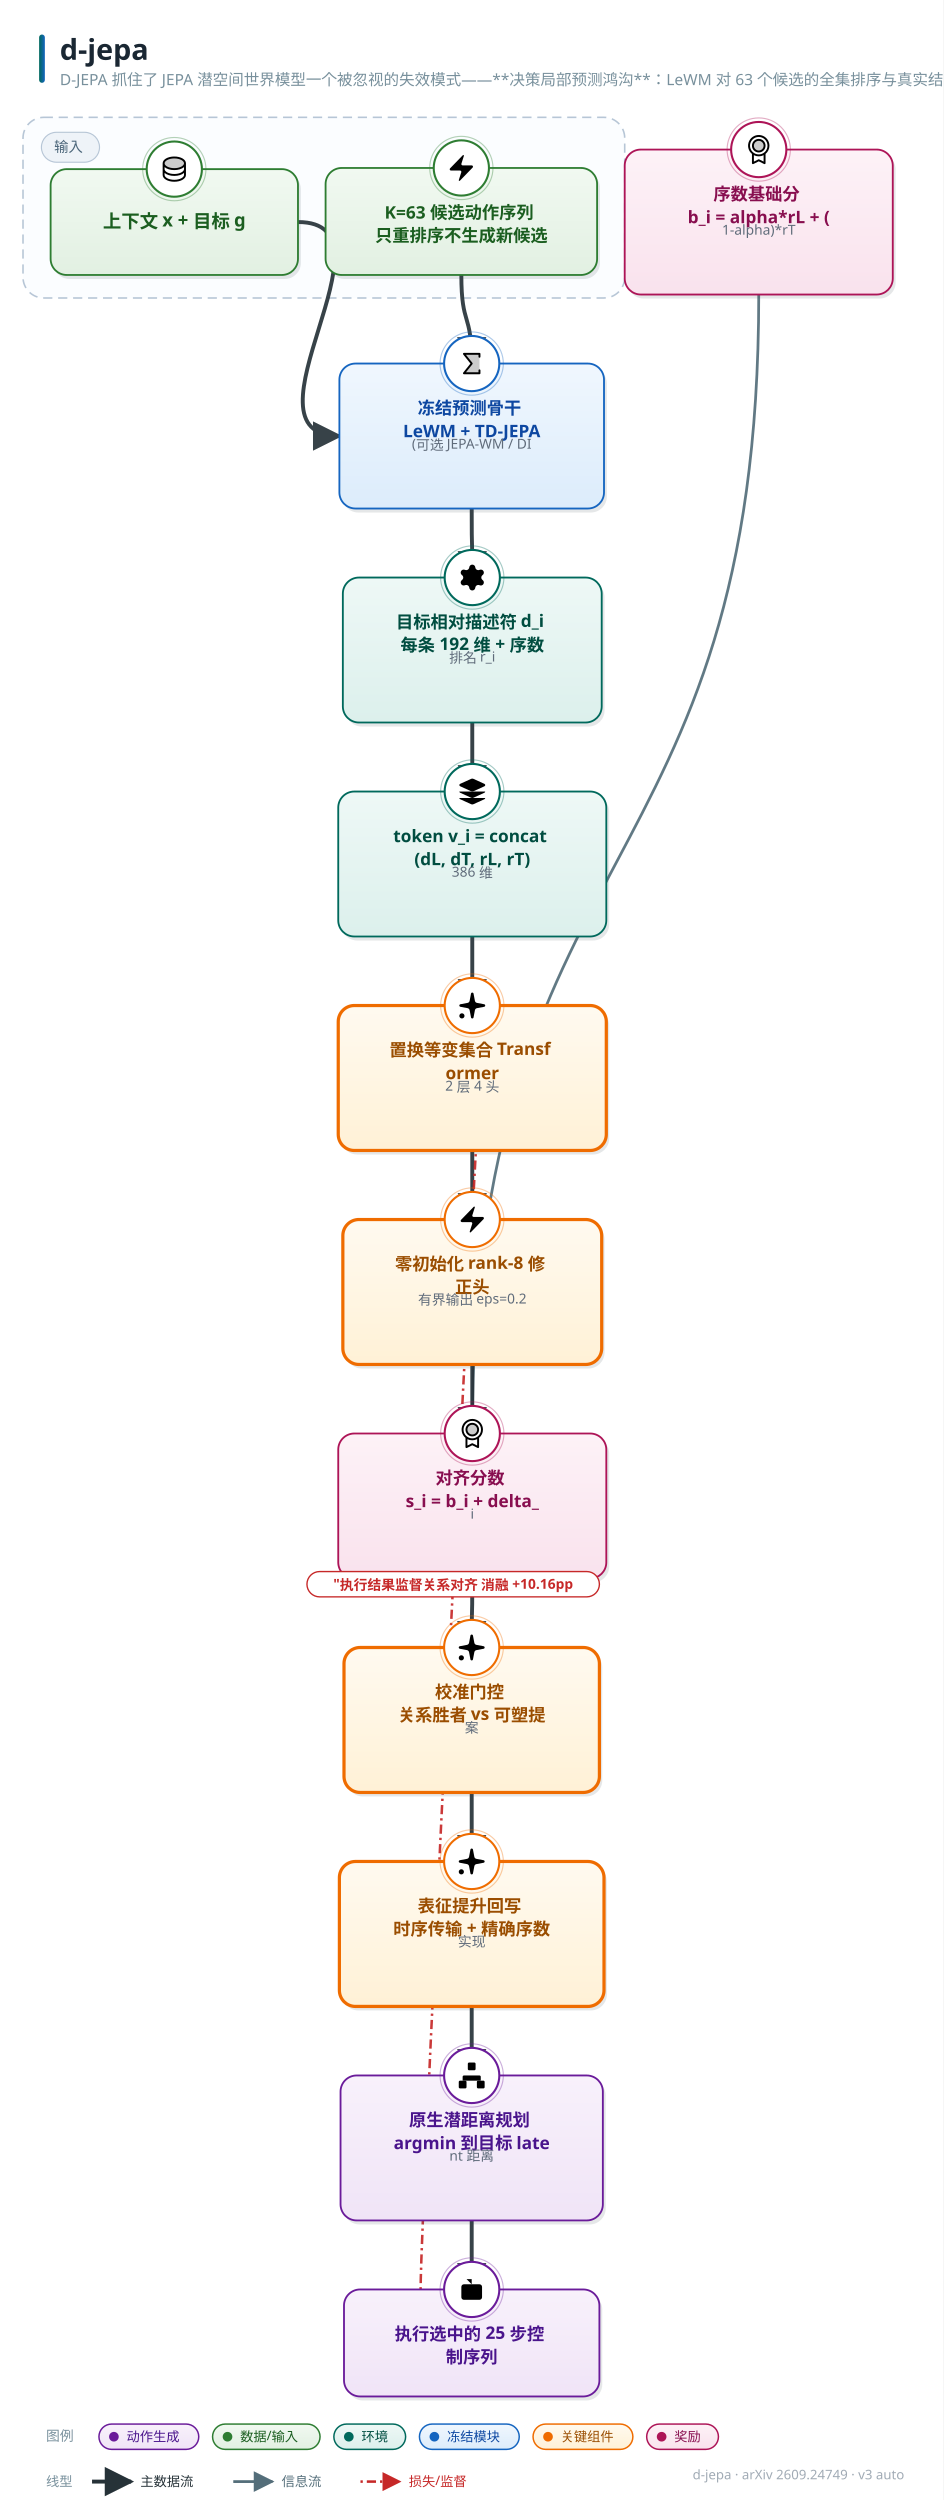
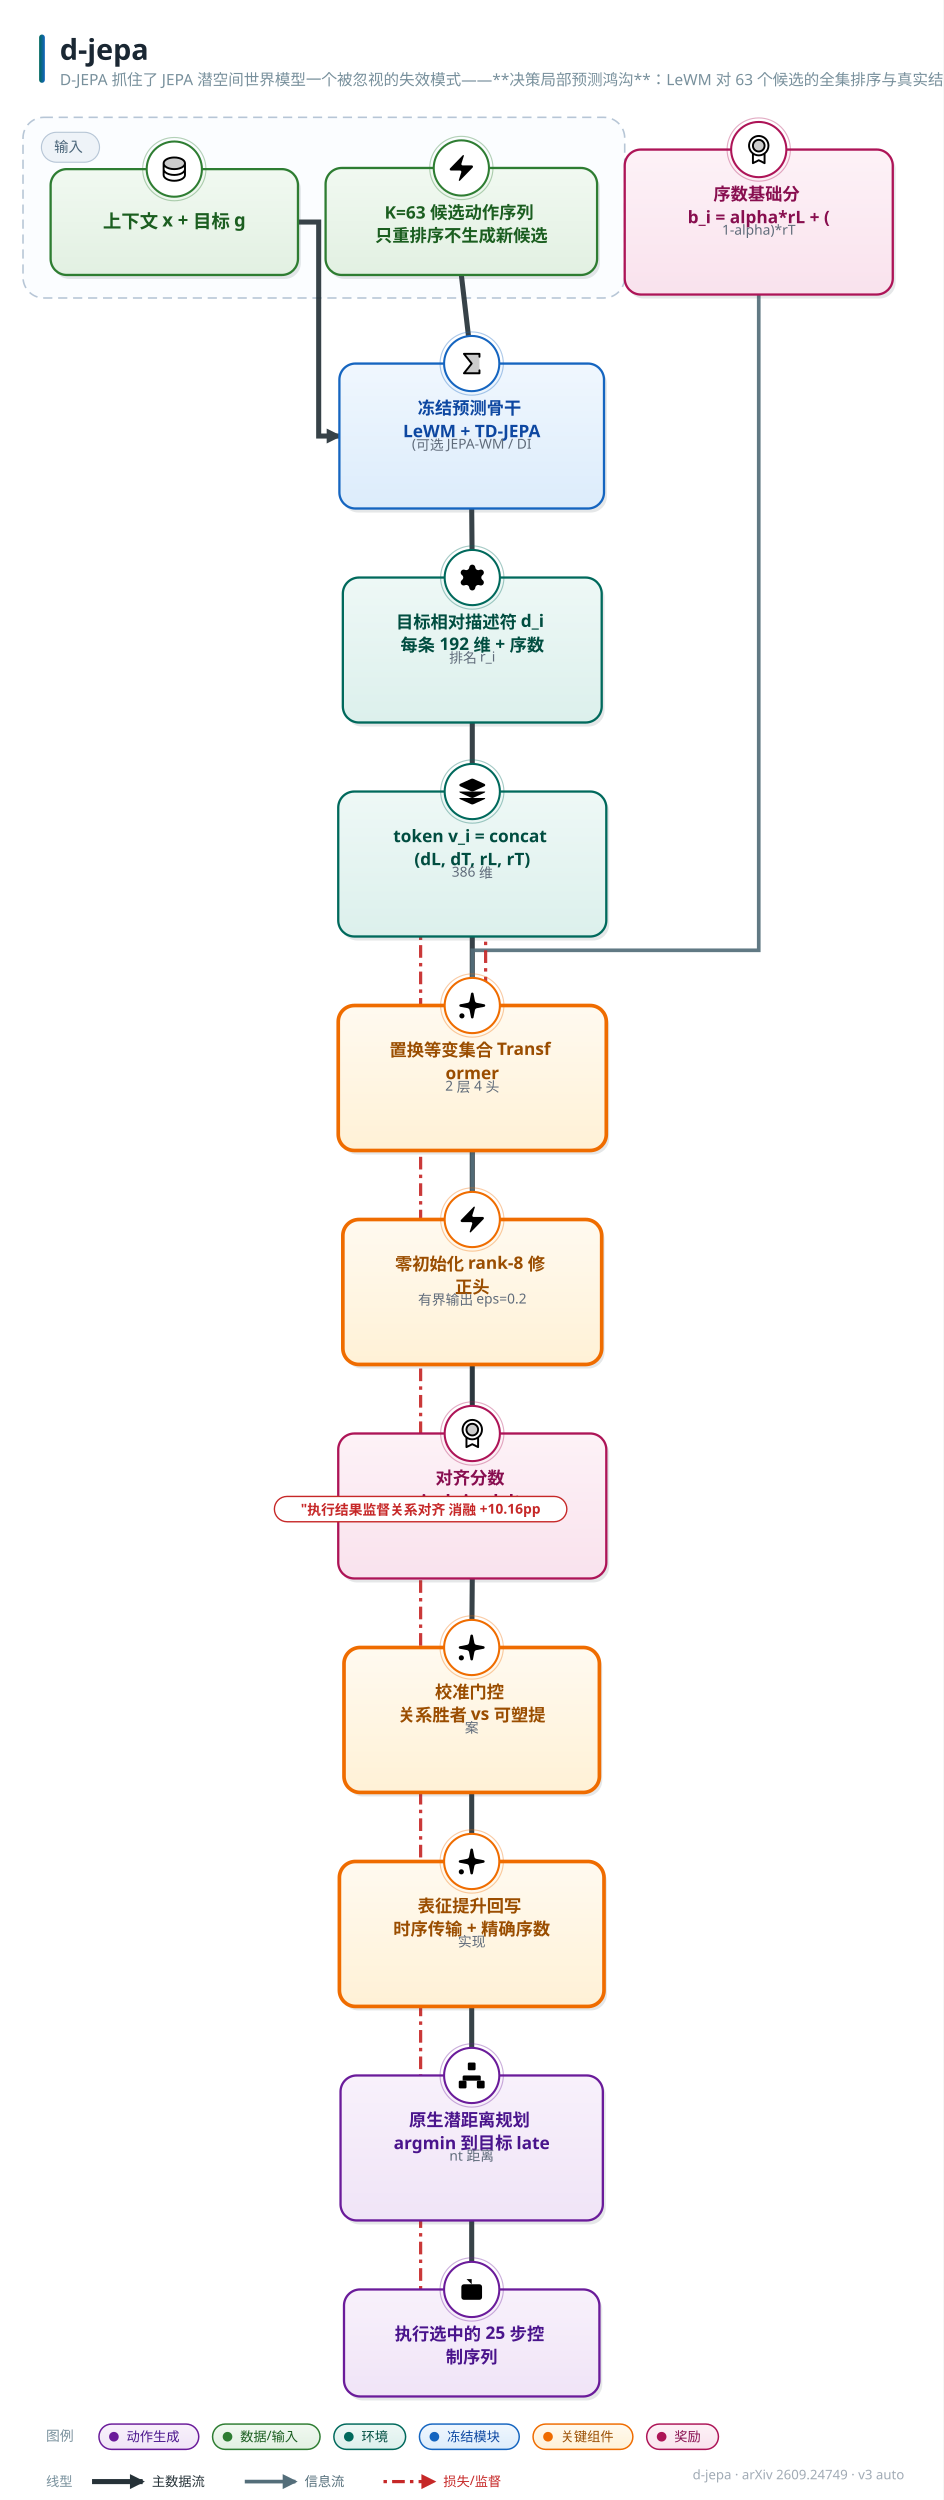
<svg xmlns="http://www.w3.org/2000/svg" width="820" height="2173" viewBox="0 0 820 2173" font-family="'PingFang SC','Hiragino Sans GB','Microsoft YaHei','Segoe UI',sans-serif">
  <style>text{font-family:'PingFang SC','Hiragino Sans GB','Microsoft YaHei','Segoe UI',sans-serif;} .lbl{font-weight:700;}</style>
  <defs>
    <linearGradient id="g-data" x1="0" y1="0" x2="0" y2="1">
      <stop offset="0" stop-color="#f1f9f1" />
      <stop offset="1" stop-color="#e2f0e2" />
    </linearGradient>
    <linearGradient id="g-frozen" x1="0" y1="0" x2="0" y2="1">
      <stop offset="0" stop-color="#f0f7fe" />
      <stop offset="1" stop-color="#dcecfb" />
    </linearGradient>
    <linearGradient id="g-train" x1="0" y1="0" x2="0" y2="1">
      <stop offset="0" stop-color="#fff6e8" />
      <stop offset="1" stop-color="#ffedd4" />
    </linearGradient>
    <linearGradient id="g-loss" x1="0" y1="0" x2="0" y2="1">
      <stop offset="0" stop-color="#fdf0f1" />
      <stop offset="1" stop-color="#f9e0e2" />
    </linearGradient>
    <linearGradient id="g-act" x1="0" y1="0" x2="0" y2="1">
      <stop offset="0" stop-color="#f8f1fb" />
      <stop offset="1" stop-color="#f0e4f7" />
    </linearGradient>
    <linearGradient id="g-loop" x1="0" y1="0" x2="0" y2="1">
      <stop offset="0" stop-color="#f2f5f7" />
      <stop offset="1" stop-color="#e6ebee" />
    </linearGradient>
    <linearGradient id="g-env" x1="0" y1="0" x2="0" y2="1">
      <stop offset="0" stop-color="#eef8f6" />
      <stop offset="1" stop-color="#dcf0ec" />
    </linearGradient>
    <linearGradient id="g-mem" x1="0" y1="0" x2="0" y2="1">
      <stop offset="0" stop-color="#fffef0" />
      <stop offset="1" stop-color="#fdf6d8" />
    </linearGradient>
    <linearGradient id="g-reward" x1="0" y1="0" x2="0" y2="1">
      <stop offset="0" stop-color="#fdf2f7" />
      <stop offset="1" stop-color="#f9e2ed" />
    </linearGradient>
    <linearGradient id="g-key" x1="0" y1="0" x2="0" y2="1">
      <stop offset="0" stop-color="#fffaf0" />
      <stop offset="1" stop-color="#fff1d6" />
    </linearGradient>
    <linearGradient id="g-title" x1="0" y1="0" x2="1" y2="0">
      <stop offset="0" stop-color="#00695c" />
      <stop offset="1" stop-color="#1565c0" />
    </linearGradient>
-     <marker id="arr-main" viewBox="0 0 10 10" refX="9" refY="5" markerWidth="7.5" markerHeight="7.5" orient="auto-start-reverse">
+     <marker id="arr-main" viewBox="0 0 10 10" refX="8.5" refY="5" markerWidth="13" markerHeight="13" markerUnits="userSpaceOnUse" orient="auto-start-reverse">
      <path d="M0 0 L10 5 L0 10 z" fill="#546e7a" />
    </marker>
-     <marker id="arr-thick" viewBox="0 0 10 10" refX="9" refY="5" markerWidth="7.5" markerHeight="7.5" orient="auto-start-reverse">
+     <marker id="arr-thick" viewBox="0 0 10 10" refX="8.5" refY="5" markerWidth="13" markerHeight="13" markerUnits="userSpaceOnUse" orient="auto-start-reverse">
      <path d="M0 0 L10 5 L0 10 z" fill="#263238" />
    </marker>
-     <marker id="arr-thin" viewBox="0 0 10 10" refX="9" refY="5" markerWidth="7.5" markerHeight="7.5" orient="auto-start-reverse">
+     <marker id="arr-thin" viewBox="0 0 10 10" refX="8.5" refY="5" markerWidth="13" markerHeight="13" markerUnits="userSpaceOnUse" orient="auto-start-reverse">
      <path d="M0 0 L10 5 L0 10 z" fill="#9fb0bb" />
    </marker>
-     <marker id="arr-fb" viewBox="0 0 10 10" refX="9" refY="5" markerWidth="7.5" markerHeight="7.5" orient="auto-start-reverse">
+     <marker id="arr-fb" viewBox="0 0 10 10" refX="8.5" refY="5" markerWidth="13" markerHeight="13" markerUnits="userSpaceOnUse" orient="auto-start-reverse">
      <path d="M0 0 L10 5 L0 10 z" fill="#1565c0" />
    </marker>
-     <marker id="arr-loss" viewBox="0 0 10 10" refX="9" refY="5" markerWidth="7.5" markerHeight="7.5" orient="auto-start-reverse">
+     <marker id="arr-loss" viewBox="0 0 10 10" refX="8.5" refY="5" markerWidth="13" markerHeight="13" markerUnits="userSpaceOnUse" orient="auto-start-reverse">
      <path d="M0 0 L10 5 L0 10 z" fill="#c62828" />
    </marker>
  </defs>
  <rect width="820" height="2173" fill="#ffffff" />
  <rect x="34" y="30" width="5" height="42" rx="2.5" fill="url(#g-title)" />
  <text x="52" y="52" font-size="25" font-weight="800" fill="#1a2733">d-jepa</text>
  <text x="52" y="74" font-size="13.5" fill="#78909c">D-JEPA 抓住了 JEPA 潜空间世界模型一个被忽视的失效模式——**决策局部预测鸿沟**：LeWM 对 63 个候选的全集排序与真实结果的 within-start Sp</text>
  <text x="786" y="2155" font-size="11.5" fill="#a0aab4" text-anchor="end">d-jepa · arXiv 2609.24749 · v3 auto</text>
  <rect x="20" y="102" width="523" height="157" rx="18" fill="#fbfdff" stroke="#b7c6d6" stroke-width="1.4" stroke-dasharray="8 5" />
  <rect x="36" y="115" width="50.5" height="26" rx="13" fill="#eef3f8" stroke="#b7c6d6" />
  <text x="47" y="132" font-size="12.5" fill="#4a6579">输入</text>
-   <path d="M 259.0 193.0 C 352.2 193.0, 201.8 379.0, 295.0 379.0" fill="none" stroke="#263238" stroke-width="3.4" marker-end="url(#arr-thick)" opacity="0.92" />
-   <path d="M 401.0 239.0 C 401.0 285.0, 410.0 270.0, 410.0 316.0" fill="none" stroke="#263238" stroke-width="3.4" marker-end="url(#arr-thick)" opacity="0.92" />
-   <path d="M 410.0 442.0 C 410.0 488.0, 410.5 456.0, 410.5 502.0" fill="none" stroke="#263238" stroke-width="3.4" marker-end="url(#arr-thick)" opacity="0.92" />
-   <path d="M 410.5 628.0 C 410.5 674.0, 410.5 642.0, 410.5 688.0" fill="none" stroke="#263238" stroke-width="3.4" marker-end="url(#arr-thick)" opacity="0.92" />
-   <path d="M 410.5 814.0 C 410.5 860.0, 410.5 828.0, 410.5 874.0" fill="none" stroke="#263238" stroke-width="3.4" marker-end="url(#arr-thick)" opacity="0.92" />
-   <path d="M 410.5 1000.0 C 410.5 1046.0, 410.5 1014.0, 410.5 1060.0" fill="none" stroke="#263238" stroke-width="3.4" marker-end="url(#arr-thick)" opacity="0.92" />
-   <path d="M 659.5 256.0 C 659.5 776.4, 410.5 725.6, 410.5 1246.0" fill="none" stroke="#546e7a" stroke-width="2.4" marker-end="url(#arr-main)" opacity="0.92" />
-   <path d="M 410.5 1186.0 C 410.5 1232.0, 410.5 1200.0, 410.5 1246.0" fill="none" stroke="#263238" stroke-width="3.4" marker-end="url(#arr-thick)" opacity="0.92" />
-   <path d="M 410.5 1372.0 C 410.5 1418.0, 410.0 1386.0, 410.0 1432.0" fill="none" stroke="#263238" stroke-width="3.4" marker-end="url(#arr-thick)" opacity="0.92" />
-   <path d="M 410.0 1558.0 C 410.0 1604.0, 410.0 1572.0, 410.0 1618.0" fill="none" stroke="#263238" stroke-width="3.4" marker-end="url(#arr-thick)" opacity="0.92" />
-   <path d="M 410.0 1744.0 C 410.0 1790.0, 410.0 1758.0, 410.0 1804.0" fill="none" stroke="#263238" stroke-width="3.4" marker-end="url(#arr-thick)" opacity="0.92" />
-   <path d="M 410.0 1930.0 C 410.0 1976.0, 410.0 1944.0, 410.0 1990.0" fill="none" stroke="#263238" stroke-width="3.4" marker-end="url(#arr-thick)" opacity="0.92" />
-   <path d="M 365.6 1990.0 C 365.6 1916.0, 422.1 800.0, 422.1 874.0" fill="none" stroke="#c62828" stroke-width="2.2" stroke-dasharray="2 3.5 8 3.5" marker-end="url(#arr-loss)" opacity="0.92" />
+   <path d="M 259.0 193.0 L 277.0 193.0 L 277.0 379.0 L 295.0 379.0" fill="none" stroke="#263238" stroke-width="4.4" marker-end="url(#arr-thick)" opacity="0.92" />
+   <path d="M 401.0 239.0 L 410.0 316.0" fill="none" stroke="#263238" stroke-width="4.4" marker-end="url(#arr-thick)" opacity="0.92" />
+   <path d="M 410.0 442.0 L 410.5 502.0" fill="none" stroke="#263238" stroke-width="4.4" marker-end="url(#arr-thick)" opacity="0.92" />
+   <path d="M 410.5 628.0 L 410.5 688.0" fill="none" stroke="#263238" stroke-width="4.4" marker-end="url(#arr-thick)" opacity="0.92" />
+   <path d="M 410.5 814.0 L 410.5 874.0" fill="none" stroke="#263238" stroke-width="4.4" marker-end="url(#arr-thick)" opacity="0.92" />
+   <path d="M 410.5 1000.0 L 410.5 1060.0" fill="none" stroke="#263238" stroke-width="4.4" marker-end="url(#arr-thick)" opacity="0.92" />
+   <path d="M 659.5 256.0 L 659.5 826.0 L 410.5 826.0 L 410.5 1246.0" fill="none" stroke="#546e7a" stroke-width="3.2" marker-end="url(#arr-main)" opacity="0.92" />
+   <path d="M 410.5 1186.0 L 410.5 1246.0" fill="none" stroke="#263238" stroke-width="4.4" marker-end="url(#arr-thick)" opacity="0.92" />
+   <path d="M 410.5 1372.0 L 410.0 1432.0" fill="none" stroke="#263238" stroke-width="4.4" marker-end="url(#arr-thick)" opacity="0.92" />
+   <path d="M 410.0 1558.0 L 410.0 1618.0" fill="none" stroke="#263238" stroke-width="4.4" marker-end="url(#arr-thick)" opacity="0.92" />
+   <path d="M 410.0 1744.0 L 410.0 1804.0" fill="none" stroke="#263238" stroke-width="4.4" marker-end="url(#arr-thick)" opacity="0.92" />
+   <path d="M 410.0 1930.0 L 410.0 1990.0" fill="none" stroke="#263238" stroke-width="4.4" marker-end="url(#arr-thick)" opacity="0.92" />
+   <path d="M 365.6 1990.0 L 365.6 800.0 L 422.1 800.0 L 422.1 874.0" fill="none" stroke="#c62828" stroke-width="2.8" stroke-dasharray="3 4.5 11 4.5" marker-end="url(#arr-loss)" opacity="0.92" />
  <rect x="46.5" y="150.5" width="215" height="92" rx="14" fill="#37474f" opacity="0.13" />
-   <rect x="44" y="147" width="215" height="92" rx="14" fill="url(#g-data)" stroke="#2e7d32" stroke-width="1.6" />
+   <rect x="44" y="147" width="215" height="92" rx="14" fill="url(#g-data)" stroke="#2e7d32" stroke-width="2.0" />
  <circle cx="151.5" cy="147" r="24" fill="#ffffff" stroke="#2e7d32" stroke-width="1.8" />
  <circle cx="151.5" cy="147" r="27.5" fill="none" stroke="#2e7d32" stroke-width="1" opacity="0.35" />
  <g transform="translate(138.0,133.5) scale(0.1055)">
    <path d="M216,80c0,26.51-39.4,48-88,48S40,106.51,40,80s39.4-48,88-48S216,53.49,216,80Z" opacity="0.2" />
    <path d="M128,24C74.17,24,32,48.6,32,80v96c0,31.4,42.17,56,96,56s96-24.6,96-56V80C224,48.6,181.83,24,128,24Zm80,104c0,9.62-7.88,19.43-21.61,26.92C170.93,163.35,150.19,168,128,168s-42.93-4.65-58.39-13.08C55.88,147.43,48,137.62,48,128V111.36c17.06,15,46.23,24.64,80,24.64s62.94-9.68,80-24.64ZM69.61,53.08C85.07,44.65,105.81,40,128,40s42.93,4.65,58.39,13.08C200.12,60.57,208,70.38,208,80s-7.88,19.43-21.61,26.92C170.93,115.35,150.19,120,128,120s-42.93-4.65-58.39-13.08C55.88,99.43,48,89.62,48,80S55.88,60.57,69.61,53.08ZM186.39,202.92C170.93,211.35,150.19,216,128,216s-42.93-4.65-58.39-13.08C55.88,195.43,48,185.62,48,176V159.36c17.06,15,46.23,24.64,80,24.64s62.94-9.68,80-24.64V176C208,185.62,200.12,195.43,186.39,202.92Z" />
  </g>
  <text x="151.5" y="198" font-size="16" class="lbl" fill="#1b5e20" text-anchor="middle">上下文 x + 目标 g</text>
  <rect x="285.5" y="149.5" width="236" height="93" rx="14" fill="#37474f" opacity="0.13" />
-   <rect x="283" y="146" width="236" height="93" rx="14" fill="url(#g-data)" stroke="#2e7d32" stroke-width="1.6" />
+   <rect x="283" y="146" width="236" height="93" rx="14" fill="url(#g-data)" stroke="#2e7d32" stroke-width="2.0" />
  <circle cx="401.0" cy="146" r="24" fill="#ffffff" stroke="#2e7d32" stroke-width="1.8" />
  <circle cx="401.0" cy="146" r="27.5" fill="none" stroke="#2e7d32" stroke-width="1" opacity="0.35" />
  <g transform="translate(387.5,132.5) scale(1.125)">
    <path d="M4 14a1 1 0 0 1-.78-1.63l9.9-10.2a.5.5 0 0 1 .86.46l-1.92 6.02A1 1 0 0 0 13 10h7a1 1 0 0 1 .78 1.63l-9.9 10.2a.5.5 0 0 1-.86-.46l1.92-6.02A1 1 0 0 0 11 14z" />
  </g>
  <text x="401.0" y="190" font-size="15" class="lbl" fill="#1b5e20" text-anchor="middle">
    <tspan x="401.0" dy="0">K=63 候选动作序列</tspan>
    <tspan x="401.0" dy="20">只重排序不生成新候选</tspan>
  </text>
  <rect x="297.5" y="319.5" width="230" height="126" rx="14" fill="#37474f" opacity="0.13" />
-   <rect x="295" y="316" width="230" height="126" rx="14" fill="url(#g-frozen)" stroke="#1565c0" stroke-width="1.6" />
+   <rect x="295" y="316" width="230" height="126" rx="14" fill="url(#g-frozen)" stroke="#1565c0" stroke-width="2.0" />
  <circle cx="410.0" cy="316" r="24" fill="#ffffff" stroke="#1565c0" stroke-width="1.8" />
  <circle cx="410.0" cy="316" r="27.5" fill="none" stroke="#1565c0" stroke-width="1" opacity="0.35" />
  <g transform="translate(396.5,302.5) scale(0.1055)">
    <path d="M192,48V208H64l64-80L64,48Z" opacity="0.2" />
    <path d="M184,72V56H80.65l53.6,67a8,8,0,0,1,0,10l-53.6,67H184V184a8,8,0,0,1,16,0v24a8,8,0,0,1-8,8H64a8,8,0,0,1-6.25-13l60-75-60-75A8,8,0,0,1,64,40H192a8,8,0,0,1,8,8V72a8,8,0,0,1-16,0Z" />
  </g>
  <text x="410.0" y="360" font-size="15" class="lbl" fill="#0d47a1" text-anchor="middle">
    <tspan x="410.0" dy="0">冻结预测骨干</tspan>
    <tspan x="410.0" dy="20">LeWM + TD-JEPA</tspan>
  </text>
  <text x="410.0" y="390" font-size="12" fill="#5f6b7a" text-anchor="middle">(可选 JEPA-WM / DI</text>
  <rect x="300.5" y="505.5" width="225" height="126" rx="14" fill="#37474f" opacity="0.13" />
-   <rect x="298" y="502" width="225" height="126" rx="14" fill="url(#g-env)" stroke="#00695c" stroke-width="1.6" />
+   <rect x="298" y="502" width="225" height="126" rx="14" fill="url(#g-env)" stroke="#00695c" stroke-width="2.0" />
  <circle cx="410.5" cy="502" r="24" fill="#ffffff" stroke="#00695c" stroke-width="1.8" />
  <circle cx="410.5" cy="502" r="27.5" fill="none" stroke="#00695c" stroke-width="1" opacity="0.35" />
  <g transform="translate(397.0,488.5) scale(1.125)">
    <path d="M9.671 4.136a2.34 2.34 0 0 1 4.659 0 2.34 2.34 0 0 0 3.319 1.915 2.34 2.34 0 0 1 2.33 4.033 2.34 2.34 0 0 0 0 3.831 2.34 2.34 0 0 1-2.33 4.033 2.34 2.34 0 0 0-3.319 1.915 2.34 2.34 0 0 1-4.659 0 2.34 2.34 0 0 0-3.32-1.915 2.34 2.34 0 0 1-2.33-4.033 2.34 2.34 0 0 0 0-3.831A2.34 2.34 0 0 1 6.35 6.051a2.34 2.34 0 0 0 3.319-1.915" />
    <circle cx="12" cy="12" r="3" />
  </g>
  <text x="410.5" y="546" font-size="15" class="lbl" fill="#004d40" text-anchor="middle">
    <tspan x="410.5" dy="0">目标相对描述符 d_i</tspan>
    <tspan x="410.5" dy="20">每条 192 维 + 序数</tspan>
  </text>
  <text x="410.5" y="576" font-size="12" fill="#5f6b7a" text-anchor="middle">排名 r_i</text>
  <rect x="296.5" y="691.5" width="233" height="126" rx="14" fill="#37474f" opacity="0.13" />
-   <rect x="294" y="688" width="233" height="126" rx="14" fill="url(#g-env)" stroke="#00695c" stroke-width="1.6" />
+   <rect x="294" y="688" width="233" height="126" rx="14" fill="url(#g-env)" stroke="#00695c" stroke-width="2.0" />
  <circle cx="410.5" cy="688" r="24" fill="#ffffff" stroke="#00695c" stroke-width="1.8" />
  <circle cx="410.5" cy="688" r="27.5" fill="none" stroke="#00695c" stroke-width="1" opacity="0.35" />
  <g transform="translate(397.0,674.5) scale(1.125)">
    <path d="M12.83 2.18a2 2 0 0 0-1.66 0L2.6 6.08a1 1 0 0 0 0 1.83l8.58 3.91a2 2 0 0 0 1.66 0l8.58-3.9a1 1 0 0 0 0-1.83z" />
    <path d="M2 12a1 1 0 0 0 .58.91l8.6 3.91a2 2 0 0 0 1.65 0l8.58-3.9A1 1 0 0 0 22 12" />
    <path d="M2 17a1 1 0 0 0 .58.91l8.6 3.91a2 2 0 0 0 1.65 0l8.58-3.9A1 1 0 0 0 22 17" />
  </g>
  <text x="410.5" y="732" font-size="15" class="lbl" fill="#004d40" text-anchor="middle">
    <tspan x="410.5" dy="0">token v_i = concat</tspan>
    <tspan x="410.5" dy="20">(dL, dT, rL, rT)</tspan>
  </text>
  <text x="410.5" y="762" font-size="12" fill="#5f6b7a" text-anchor="middle">386 维</text>
  <rect x="296.5" y="877.5" width="233" height="126" rx="14" fill="#37474f" opacity="0.13" />
-   <rect x="294" y="874" width="233" height="126" rx="14" fill="url(#g-key)" stroke="#ef6c00" stroke-width="2.8" />
+   <rect x="294" y="874" width="233" height="126" rx="14" fill="url(#g-key)" stroke="#ef6c00" stroke-width="3.2" />
  <circle cx="410.5" cy="874" r="24" fill="#ffffff" stroke="#ef6c00" stroke-width="1.8" />
  <circle cx="410.5" cy="874" r="27.5" fill="none" stroke="#ef6c00" stroke-width="1" opacity="0.35" />
  <g transform="translate(397.0,860.5) scale(1.125)">
    <path d="M11.017 2.814a1 1 0 0 1 1.966 0l1.051 5.558a2 2 0 0 0 1.594 1.594l5.558 1.051a1 1 0 0 1 0 1.966l-5.558 1.051a2 2 0 0 0-1.594 1.594l-1.051 5.558a1 1 0 0 1-1.966 0l-1.051-5.558a2 2 0 0 0-1.594-1.594l-5.558-1.051a1 1 0 0 1 0-1.966l5.558-1.051a2 2 0 0 0 1.594-1.594z" />
    <path d="M20 2v4" />
    <path d="M22 4h-4" />
    <circle cx="4" cy="20" r="2" />
  </g>
  <text x="410.5" y="918" font-size="15" class="lbl" fill="#9a4d00" text-anchor="middle">
    <tspan x="410.5" dy="0">置换等变集合 Transf</tspan>
    <tspan x="410.5" dy="20">ormer</tspan>
  </text>
  <text x="410.5" y="948" font-size="12" fill="#5f6b7a" text-anchor="middle">2 层 4 头</text>
  <rect x="300.5" y="1063.5" width="225" height="126" rx="14" fill="#37474f" opacity="0.13" />
-   <rect x="298" y="1060" width="225" height="126" rx="14" fill="url(#g-key)" stroke="#ef6c00" stroke-width="2.8" />
+   <rect x="298" y="1060" width="225" height="126" rx="14" fill="url(#g-key)" stroke="#ef6c00" stroke-width="3.2" />
  <circle cx="410.5" cy="1060" r="24" fill="#ffffff" stroke="#ef6c00" stroke-width="1.8" />
  <circle cx="410.5" cy="1060" r="27.5" fill="none" stroke="#ef6c00" stroke-width="1" opacity="0.35" />
  <g transform="translate(397.0,1046.5) scale(1.125)">
    <path d="M4 14a1 1 0 0 1-.78-1.63l9.9-10.2a.5.5 0 0 1 .86.46l-1.92 6.02A1 1 0 0 0 13 10h7a1 1 0 0 1 .78 1.63l-9.9 10.2a.5.5 0 0 1-.86-.46l1.92-6.02A1 1 0 0 0 11 14z" />
  </g>
  <text x="410.5" y="1104" font-size="15" class="lbl" fill="#9a4d00" text-anchor="middle">
    <tspan x="410.5" dy="0">零初始化 rank-8 修</tspan>
    <tspan x="410.5" dy="20">正头</tspan>
  </text>
  <text x="410.5" y="1134" font-size="12" fill="#5f6b7a" text-anchor="middle">有界输出 eps=0.2</text>
  <rect x="545.5" y="133.5" width="233" height="126" rx="14" fill="#37474f" opacity="0.13" />
-   <rect x="543" y="130" width="233" height="126" rx="14" fill="url(#g-reward)" stroke="#ad1457" stroke-width="1.6" />
+   <rect x="543" y="130" width="233" height="126" rx="14" fill="url(#g-reward)" stroke="#ad1457" stroke-width="2.0" />
  <circle cx="659.5" cy="130" r="24" fill="#ffffff" stroke="#ad1457" stroke-width="1.8" />
  <circle cx="659.5" cy="130" r="27.5" fill="none" stroke="#ad1457" stroke-width="1" opacity="0.35" />
  <g transform="translate(646.0,116.5) scale(0.1055)">
    <path d="M176,96a48,48,0,1,1-48-48A48,48,0,0,1,176,96Z" opacity="0.2" />
    <path d="M216,96A88,88,0,1,0,72,163.83V240a8,8,0,0,0,11.58,7.16L128,225l44.43,22.21A8.07,8.07,0,0,0,176,248a8,8,0,0,0,8-8V163.83A87.85,87.85,0,0,0,216,96ZM56,96a72,72,0,1,1,72,72A72.08,72.08,0,0,1,56,96ZM168,227.06l-36.43-18.21a8,8,0,0,0-7.16,0L88,227.06V174.37a87.89,87.89,0,0,0,80,0ZM128,152A56,56,0,1,0,72,96,56.06,56.06,0,0,0,128,152Zm0-96A40,40,0,1,1,88,96,40,40,0,0,1,128,56Z" />
  </g>
  <text x="659.5" y="174" font-size="15" class="lbl" fill="#880e4f" text-anchor="middle">
    <tspan x="659.5" dy="0">序数基础分</tspan>
    <tspan x="659.5" dy="20">b_i = alpha*rL + (</tspan>
  </text>
  <text x="659.5" y="204" font-size="12" fill="#5f6b7a" text-anchor="middle">1-alpha)*rT</text>
  <rect x="296.5" y="1249.5" width="233" height="126" rx="14" fill="#37474f" opacity="0.13" />
-   <rect x="294" y="1246" width="233" height="126" rx="14" fill="url(#g-reward)" stroke="#ad1457" stroke-width="1.6" />
+   <rect x="294" y="1246" width="233" height="126" rx="14" fill="url(#g-reward)" stroke="#ad1457" stroke-width="2.0" />
  <circle cx="410.5" cy="1246" r="24" fill="#ffffff" stroke="#ad1457" stroke-width="1.8" />
  <circle cx="410.5" cy="1246" r="27.5" fill="none" stroke="#ad1457" stroke-width="1" opacity="0.35" />
  <g transform="translate(397.0,1232.5) scale(0.1055)">
    <path d="M176,96a48,48,0,1,1-48-48A48,48,0,0,1,176,96Z" opacity="0.2" />
    <path d="M216,96A88,88,0,1,0,72,163.83V240a8,8,0,0,0,11.58,7.16L128,225l44.43,22.21A8.07,8.07,0,0,0,176,248a8,8,0,0,0,8-8V163.83A87.85,87.85,0,0,0,216,96ZM56,96a72,72,0,1,1,72,72A72.08,72.08,0,0,1,56,96ZM168,227.06l-36.43-18.21a8,8,0,0,0-7.16,0L88,227.06V174.37a87.89,87.89,0,0,0,80,0ZM128,152A56,56,0,1,0,72,96,56.06,56.06,0,0,0,128,152Zm0-96A40,40,0,1,1,88,96,40,40,0,0,1,128,56Z" />
  </g>
  <text x="410.5" y="1290" font-size="15" class="lbl" fill="#880e4f" text-anchor="middle">
    <tspan x="410.5" dy="0">对齐分数</tspan>
    <tspan x="410.5" dy="20">s_i = b_i + delta_</tspan>
  </text>
  <text x="410.5" y="1320" font-size="12" fill="#5f6b7a" text-anchor="middle">i</text>
  <rect x="301.5" y="1435.5" width="222" height="126" rx="14" fill="#37474f" opacity="0.13" />
-   <rect x="299" y="1432" width="222" height="126" rx="14" fill="url(#g-key)" stroke="#ef6c00" stroke-width="2.8" />
+   <rect x="299" y="1432" width="222" height="126" rx="14" fill="url(#g-key)" stroke="#ef6c00" stroke-width="3.2" />
  <circle cx="410.0" cy="1432" r="24" fill="#ffffff" stroke="#ef6c00" stroke-width="1.8" />
  <circle cx="410.0" cy="1432" r="27.5" fill="none" stroke="#ef6c00" stroke-width="1" opacity="0.35" />
  <g transform="translate(396.5,1418.5) scale(1.125)">
    <path d="M11.017 2.814a1 1 0 0 1 1.966 0l1.051 5.558a2 2 0 0 0 1.594 1.594l5.558 1.051a1 1 0 0 1 0 1.966l-5.558 1.051a2 2 0 0 0-1.594 1.594l-1.051 5.558a1 1 0 0 1-1.966 0l-1.051-5.558a2 2 0 0 0-1.594-1.594l-5.558-1.051a1 1 0 0 1 0-1.966l5.558-1.051a2 2 0 0 0 1.594-1.594z" />
    <path d="M20 2v4" />
    <path d="M22 4h-4" />
    <circle cx="4" cy="20" r="2" />
  </g>
  <text x="410.0" y="1476" font-size="15" class="lbl" fill="#9a4d00" text-anchor="middle">
    <tspan x="410.0" dy="0">校准门控</tspan>
    <tspan x="410.0" dy="20">关系胜者 vs 可塑提</tspan>
  </text>
  <text x="410.0" y="1506" font-size="12" fill="#5f6b7a" text-anchor="middle">案</text>
  <rect x="297.5" y="1621.5" width="230" height="126" rx="14" fill="#37474f" opacity="0.13" />
-   <rect x="295" y="1618" width="230" height="126" rx="14" fill="url(#g-key)" stroke="#ef6c00" stroke-width="2.8" />
+   <rect x="295" y="1618" width="230" height="126" rx="14" fill="url(#g-key)" stroke="#ef6c00" stroke-width="3.2" />
  <circle cx="410.0" cy="1618" r="24" fill="#ffffff" stroke="#ef6c00" stroke-width="1.8" />
  <circle cx="410.0" cy="1618" r="27.5" fill="none" stroke="#ef6c00" stroke-width="1" opacity="0.35" />
  <g transform="translate(396.5,1604.5) scale(1.125)">
    <path d="M11.017 2.814a1 1 0 0 1 1.966 0l1.051 5.558a2 2 0 0 0 1.594 1.594l5.558 1.051a1 1 0 0 1 0 1.966l-5.558 1.051a2 2 0 0 0-1.594 1.594l-1.051 5.558a1 1 0 0 1-1.966 0l-1.051-5.558a2 2 0 0 0-1.594-1.594l-5.558-1.051a1 1 0 0 1 0-1.966l5.558-1.051a2 2 0 0 0 1.594-1.594z" />
    <path d="M20 2v4" />
    <path d="M22 4h-4" />
    <circle cx="4" cy="20" r="2" />
  </g>
  <text x="410.0" y="1662" font-size="15" class="lbl" fill="#9a4d00" text-anchor="middle">
    <tspan x="410.0" dy="0">表征提升回写</tspan>
    <tspan x="410.0" dy="20">时序传输 + 精确序数</tspan>
  </text>
  <text x="410.0" y="1692" font-size="12" fill="#5f6b7a" text-anchor="middle">实现</text>
  <rect x="298.5" y="1807.5" width="228" height="126" rx="14" fill="#37474f" opacity="0.13" />
-   <rect x="296" y="1804" width="228" height="126" rx="14" fill="url(#g-act)" stroke="#6a1b9a" stroke-width="1.6" />
+   <rect x="296" y="1804" width="228" height="126" rx="14" fill="url(#g-act)" stroke="#6a1b9a" stroke-width="2.0" />
  <circle cx="410.0" cy="1804" r="24" fill="#ffffff" stroke="#6a1b9a" stroke-width="1.8" />
  <circle cx="410.0" cy="1804" r="27.5" fill="none" stroke="#6a1b9a" stroke-width="1" opacity="0.35" />
  <g transform="translate(396.5,1790.5) scale(1.125)">
    <rect x="16" y="16" width="6" height="6" rx="1" />
    <rect x="2" y="16" width="6" height="6" rx="1" />
    <rect x="9" y="2" width="6" height="6" rx="1" />
    <path d="M5 16v-3a1 1 0 0 1 1-1h12a1 1 0 0 1 1 1v3" />
    <path d="M12 12V8" />
  </g>
  <text x="410.0" y="1848" font-size="15" class="lbl" fill="#4a148c" text-anchor="middle">
    <tspan x="410.0" dy="0">原生潜距离规划</tspan>
    <tspan x="410.0" dy="20">argmin 到目标 late</tspan>
  </text>
  <text x="410.0" y="1878" font-size="12" fill="#5f6b7a" text-anchor="middle">nt 距离</text>
  <rect x="301.5" y="1993.5" width="222" height="93" rx="14" fill="#37474f" opacity="0.13" />
-   <rect x="299" y="1990" width="222" height="93" rx="14" fill="url(#g-act)" stroke="#6a1b9a" stroke-width="1.6" />
+   <rect x="299" y="1990" width="222" height="93" rx="14" fill="url(#g-act)" stroke="#6a1b9a" stroke-width="2.0" />
  <circle cx="410.0" cy="1990" r="24" fill="#ffffff" stroke="#6a1b9a" stroke-width="1.8" />
  <circle cx="410.0" cy="1990" r="27.5" fill="none" stroke="#6a1b9a" stroke-width="1" opacity="0.35" />
  <g transform="translate(396.5,1976.5) scale(1.125)">
    <path d="M12 8V4H8" />
    <rect width="16" height="12" x="4" y="8" rx="2" />
    <path d="M2 14h2" />
    <path d="M20 14h2" />
    <path d="M15 13v2" />
    <path d="M9 13v2" />
  </g>
  <text x="410.0" y="2034" font-size="15" class="lbl" fill="#4a148c" text-anchor="middle">
    <tspan x="410.0" dy="0">执行选中的 25 步控</tspan>
    <tspan x="410.0" dy="20">制序列</tspan>
  </text>
-   <g transform="translate(393.9,1377.0)">
+   <g transform="translate(365.6,1311.7)">
    <rect x="-127.1" y="-11" width="254.2" height="22" rx="11" fill="#ffffff" stroke="#c62828" stroke-width="1.2" />
    <text y="4" font-size="12" fill="#c62828" font-weight="600" text-anchor="middle">"执行结果监督关系对齐 消融 +10.16pp </text>
  </g>
  <text x="40" y="2121.5" font-size="12" fill="#78909c">图例</text>
  <g>
    <rect x="86" y="2107" width="86.76" height="22" rx="11" fill="url(#g-act)" stroke="#6a1b9a" stroke-width="1.3" />
    <circle cx="99" cy="2118" r="4.2" fill="#6a1b9a" />
    <text x="110" y="2122" font-size="11.5" fill="#4a148c">动作生成</text>
  </g>
  <g>
    <rect x="184.76" y="2107" width="93.43" height="22" rx="11" fill="url(#g-data)" stroke="#2e7d32" stroke-width="1.3" />
    <circle cx="197.76" cy="2118" r="4.2" fill="#2e7d32" />
    <text x="208.76" y="2122" font-size="11.5" fill="#1b5e20">数据/输入</text>
  </g>
  <g>
    <rect x="290.19" y="2107" width="62.38" height="22" rx="11" fill="url(#g-env)" stroke="#00695c" stroke-width="1.3" />
    <circle cx="303.19" cy="2118" r="4.2" fill="#00695c" />
    <text x="314.19" y="2122" font-size="11.5" fill="#004d40">环境</text>
  </g>
  <g>
    <rect x="364.57" y="2107" width="86.76" height="22" rx="11" fill="url(#g-frozen)" stroke="#1565c0" stroke-width="1.3" />
    <circle cx="377.57" cy="2118" r="4.2" fill="#1565c0" />
    <text x="388.57" y="2122" font-size="11.5" fill="#0d47a1">冻结模块</text>
  </g>
  <g>
    <rect x="463.33" y="2107" width="86.76" height="22" rx="11" fill="url(#g-key)" stroke="#ef6c00" stroke-width="1.3" />
    <circle cx="476.33" cy="2118" r="4.2" fill="#ef6c00" />
    <text x="487.33" y="2122" font-size="11.5" fill="#9a4d00">关键组件</text>
  </g>
  <g>
    <rect x="562.09" y="2107" width="62.38" height="22" rx="11" fill="url(#g-reward)" stroke="#ad1457" stroke-width="1.3" />
    <circle cx="575.09" cy="2118" r="4.2" fill="#ad1457" />
    <text x="586.09" y="2122" font-size="11.5" fill="#880e4f">奖励</text>
  </g>
  <text x="40" y="2161" font-size="11.5" fill="#78909c">线型</text>
  <g>
-     <path d="M 80 2157 h 34" stroke="#263238" stroke-width="3.4" marker-end="url(#arr-thick)" />
-     <text x="122" y="2161" font-size="11.5" fill="#263238">主数据流</text>
-   </g>
-   <g>
-     <path d="M 202.76 2157 h 34" stroke="#546e7a" stroke-width="2.4" marker-end="url(#arr-main)" />
-     <text x="244.76" y="2161" font-size="11.5" fill="#546e7a">信息流</text>
-   </g>
-   <g>
-     <path d="M 313.33 2157 h 34" stroke="#c62828" stroke-width="2.2" stroke-dasharray="2 3.5 8 3.5" marker-end="url(#arr-loss)" />
-     <text x="355.33" y="2161" font-size="11.5" fill="#c62828">损失/监督</text>
+     <path d="M 80 2157 h 44" stroke="#263238" stroke-width="4.4" marker-end="url(#arr-thick)" />
+     <text x="132" y="2161" font-size="11.5" fill="#263238">主数据流</text>
+   </g>
+   <g>
+     <path d="M 212.76 2157 h 44" stroke="#546e7a" stroke-width="3.2" marker-end="url(#arr-main)" />
+     <text x="264.76" y="2161" font-size="11.5" fill="#546e7a">信息流</text>
+   </g>
+   <g>
+     <path d="M 333.33 2157 h 44" stroke="#c62828" stroke-width="2.8" stroke-dasharray="3 4.5 11 4.5" marker-end="url(#arr-loss)" />
+     <text x="385.33" y="2161" font-size="11.5" fill="#c62828">损失/监督</text>
  </g>
</svg>
